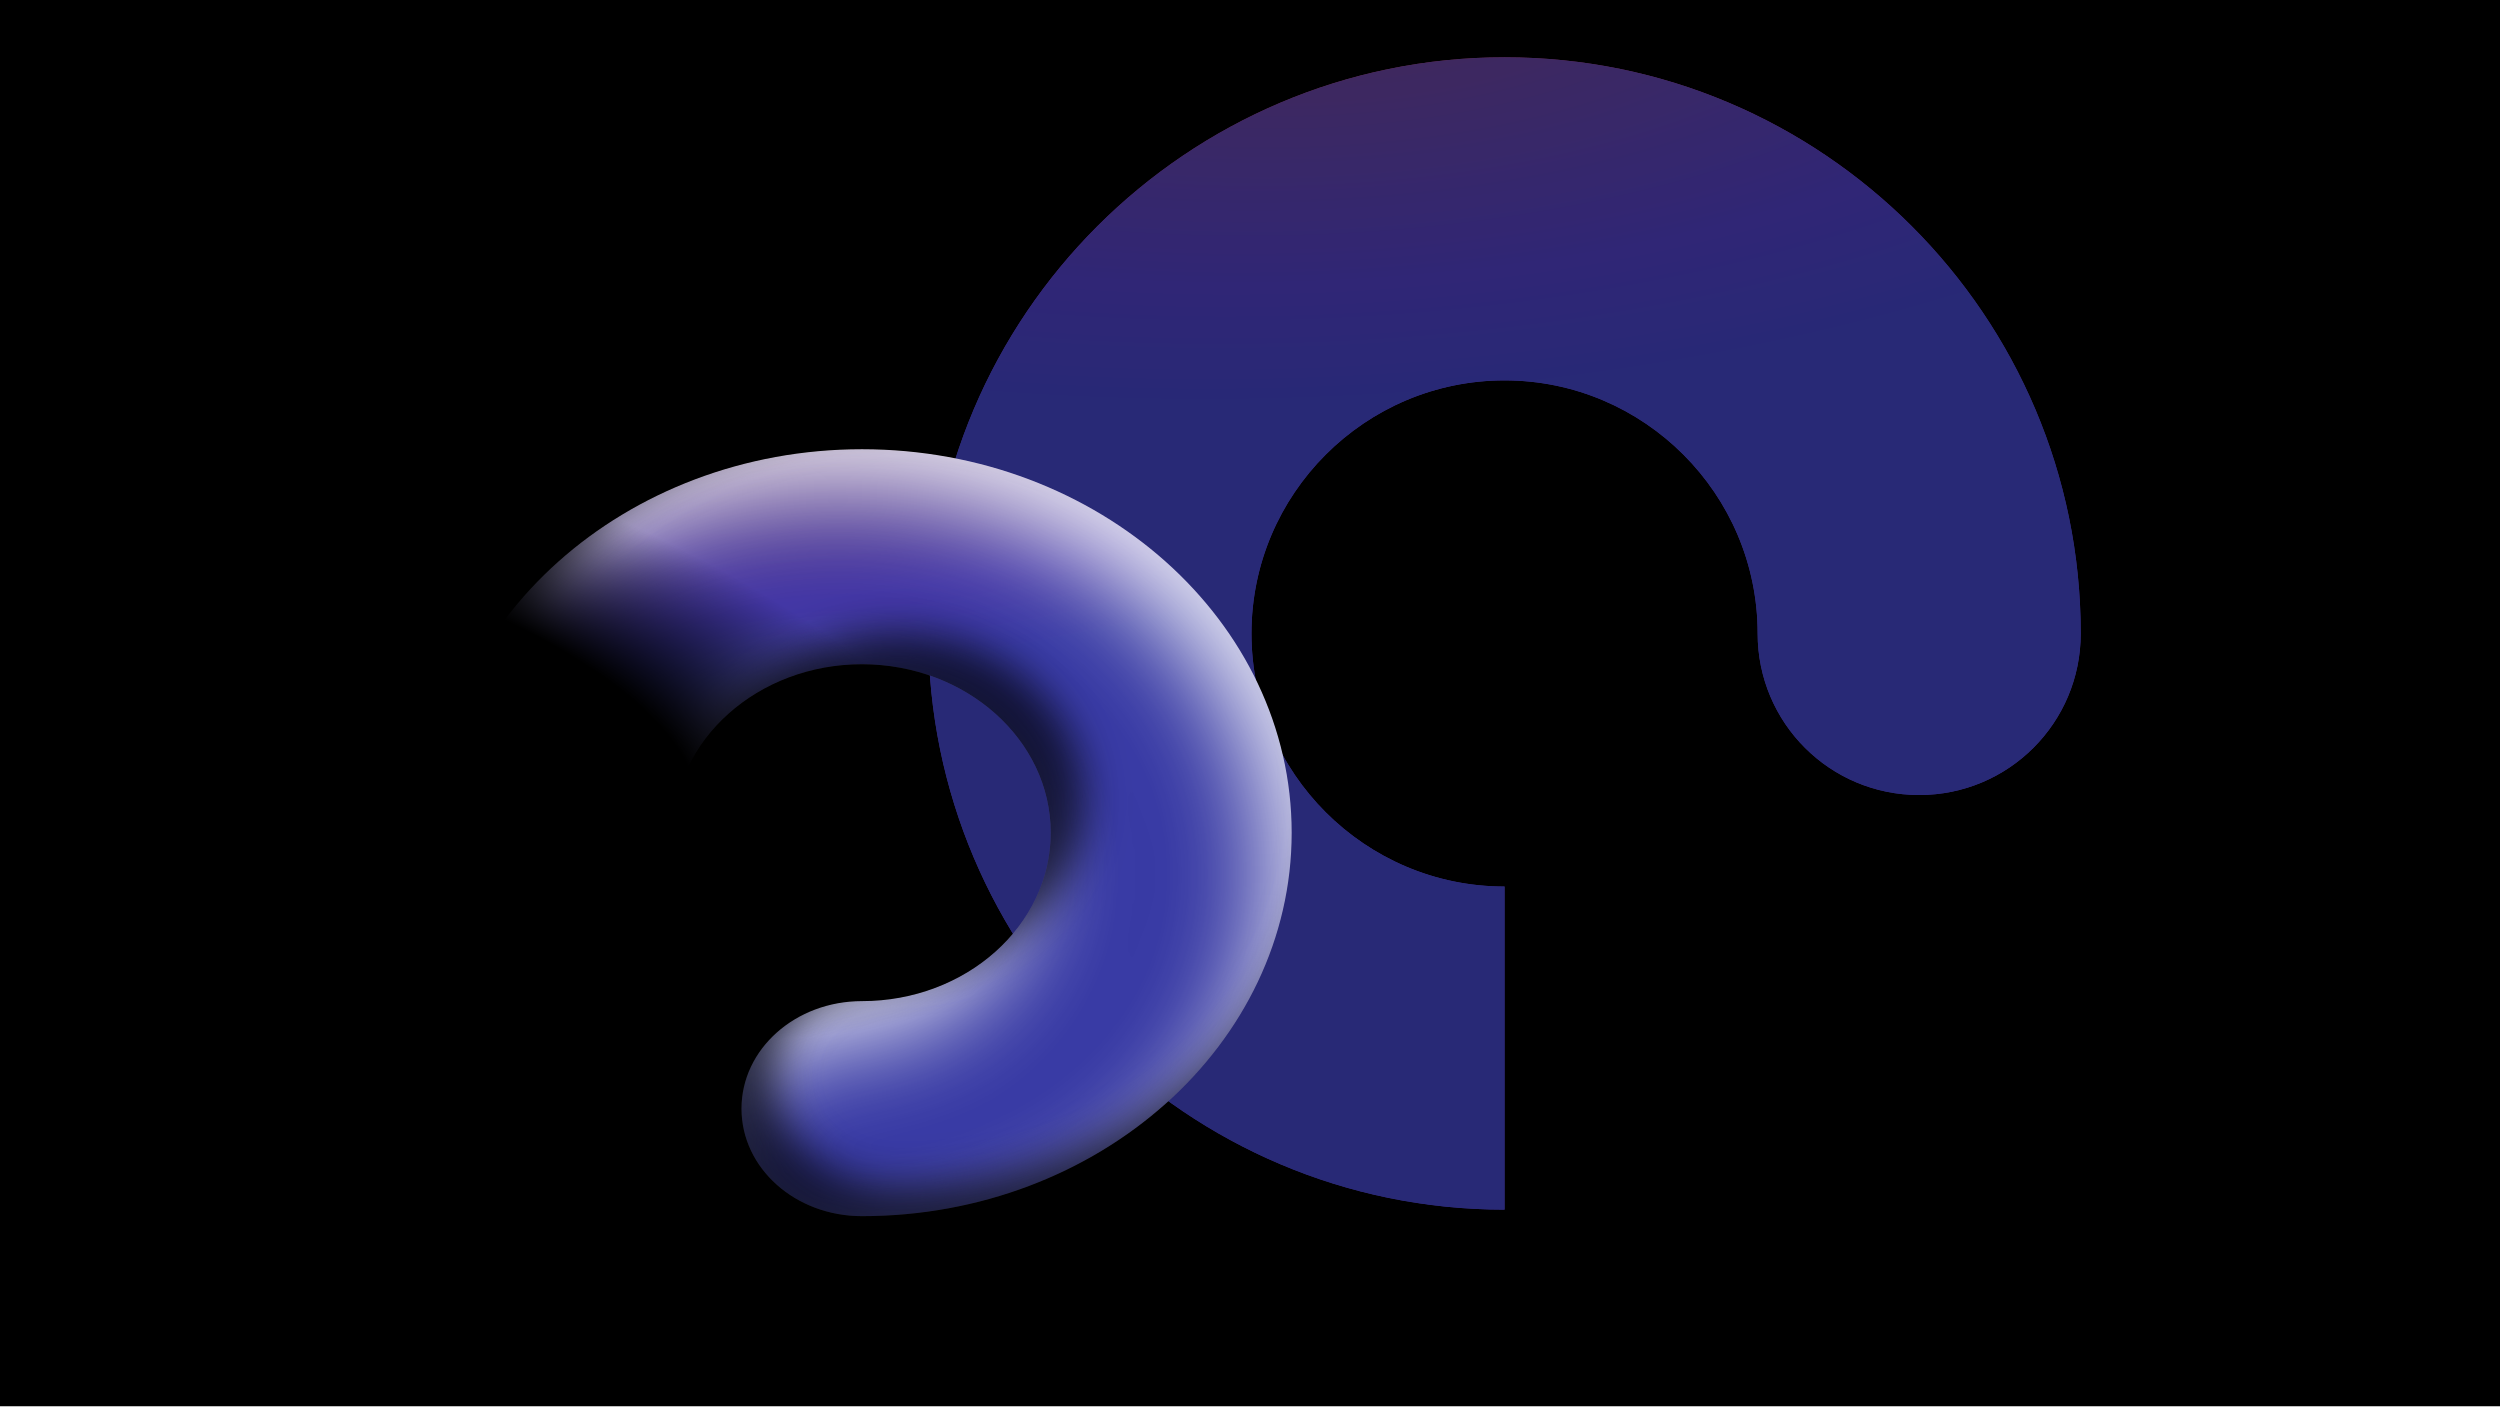
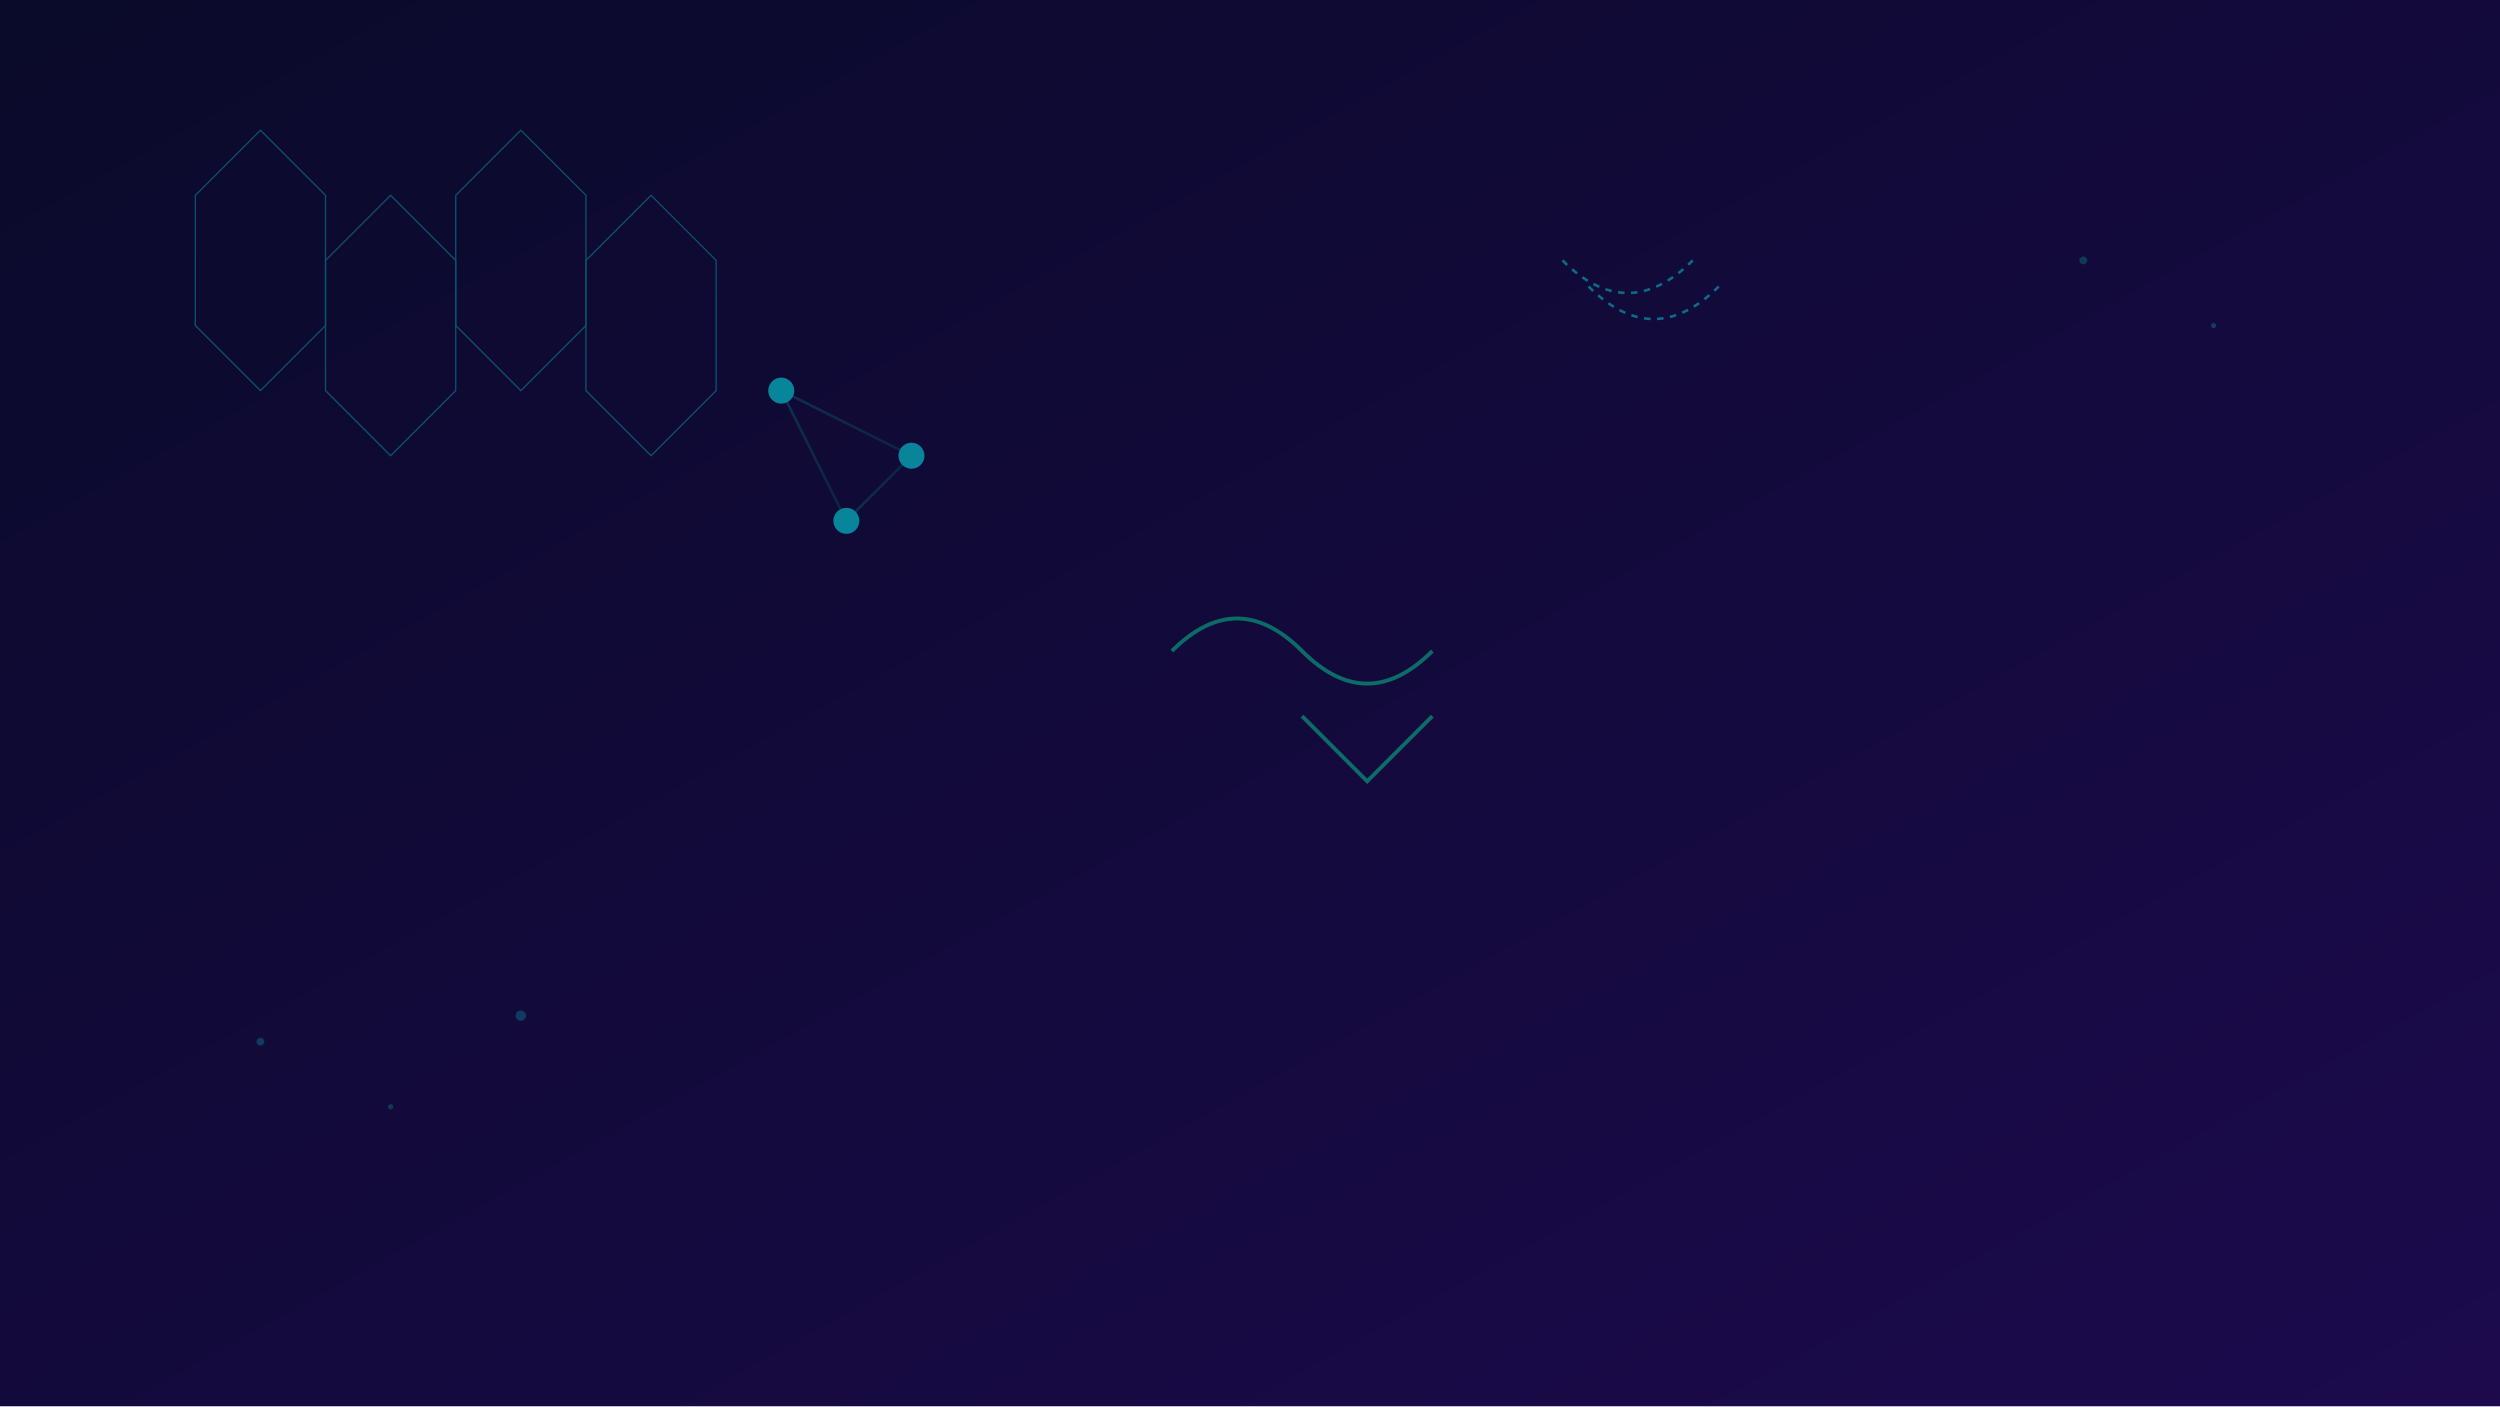
- <svg xmlns="http://www.w3.org/2000/svg" width="1920" height="1080" viewBox="0 0 1920 1080" fill="none">
-   <rect width="1920" height="1080" fill="black" />
-   <g opacity="0.72">
-     <path d="M1155.5 44C911.505 44 713 242.505 713 486.5C713 730.495 911.505 929 1155.5 929V680.869C1048.39 680.869 961.131 593.61 961.131 486.5C961.131 379.39 1048.39 292.131 1155.5 292.131C1262.61 292.131 1349.87 379.39 1349.87 486.5C1349.87 555.15 1405.29 610.565 1473.93 610.565C1542.58 610.565 1598 555.15 1598 486.5C1598 242.505 1399.5 44 1155.5 44Z" fill="url(#paint0_radial_8526_1205)" />
-     <path d="M1155.5 44C911.505 44 713 242.505 713 486.5C713 730.495 911.505 929 1155.5 929V680.869C1048.39 680.869 961.131 593.61 961.131 486.5C961.131 379.39 1048.39 292.131 1155.5 292.131C1262.61 292.131 1349.87 379.39 1349.87 486.5C1349.87 555.15 1405.29 610.565 1473.93 610.565C1542.58 610.565 1598 555.15 1598 486.5C1598 242.505 1399.5 44 1155.5 44Z" fill="#1F2E7E" fill-opacity="0.7" />
+ <svg xmlns="http://www.w3.org/2000/svg" viewBox="0 0 1920 1080" preserveAspectRatio="xMidYMid slice">
+   <defs>
+     <linearGradient id="bgGradient" x1="0%" y1="0%" x2="100%" y2="100%">
+       <stop offset="0%" style="stop-color:#0A0A2A;stop-opacity:1" />
+       <stop offset="100%" style="stop-color:#1C0A4D;stop-opacity:1" />
+     </linearGradient>
+     <linearGradient id="neonGradient" x1="0%" y1="0%" x2="100%" y2="0%">
+       <stop offset="0%" style="stop-color:#00FFFF;stop-opacity:0.3" />
+       <stop offset="100%" style="stop-color:#00FFAA;stop-opacity:0.2" />
+     </linearGradient>
+   </defs>
+   <rect width="100%" height="100%" fill="url(#bgGradient)" />
+   <g opacity="0.3">
+     <path d="M200 100 L250 150 L250 250 L200 300 L150 250 L150 150 Z" fill="none" stroke="#00FFFF" stroke-width="1" />
+     <path d="M300 150 L350 200 L350 300 L300 350 L250 300 L250 200 Z" fill="none" stroke="#00FFFF" stroke-width="1" />
+     <path d="M400 100 L450 150 L450 250 L400 300 L350 250 L350 150 Z" fill="none" stroke="#00FFFF" stroke-width="1" />
+     <path d="M500 150 L550 200 L550 300 L500 350 L450 300 L450 200 Z" fill="none" stroke="#00FFFF" stroke-width="1" />
  </g>
-   <mask id="mask0_8526_1205" style="mask-type:alpha" maskUnits="userSpaceOnUse" x="332" y="345" width="660" height="589">
-     <path d="M992 639.5C992 477.112 843.963 345 662 345C480.037 345 332 477.112 332 639.5H517.047C517.047 568.214 582.121 510.14 662 510.14C741.879 510.14 806.953 568.214 806.953 639.5C806.953 710.786 741.879 768.86 662 768.86C610.804 768.86 569.477 805.741 569.477 851.43C569.477 897.119 610.804 934 662 934C843.963 934 992 801.888 992 639.5Z" fill="url(#paint1_radial_8526_1205)" />
-   </mask>
-   <g mask="url(#mask0_8526_1205)">
-     <g filter="url(#filter0_ii_8526_1205)">
-       <path d="M992 639.5C992 477.112 843.963 345 662 345C480.037 345 332 477.112 332 639.5H517.047C517.047 568.214 582.121 510.14 662 510.14C741.879 510.14 806.953 568.214 806.953 639.5C806.953 710.786 741.879 768.86 662 768.86C610.804 768.86 569.477 805.741 569.477 851.43C569.477 897.119 610.804 934 662 934C843.963 934 992 801.888 992 639.5Z" fill="url(#paint2_radial_8526_1205)" />
-       <path d="M992 639.5C992 477.112 843.963 345 662 345C480.037 345 332 477.112 332 639.5H517.047C517.047 568.214 582.121 510.14 662 510.14C741.879 510.14 806.953 568.214 806.953 639.5C806.953 710.786 741.879 768.86 662 768.86C610.804 768.86 569.477 805.741 569.477 851.43C569.477 897.119 610.804 934 662 934C843.963 934 992 801.888 992 639.5Z" fill="#1F2E7E" fill-opacity="0.7" />
-     </g>
+   <g opacity="0.5">
+     <circle cx="600" cy="300" r="10" fill="#00FFFF" />
+     <circle cx="700" cy="350" r="10" fill="#00FFFF" />
+     <circle cx="650" cy="400" r="10" fill="#00FFFF" />
+     <line x1="600" y1="300" x2="700" y2="350" stroke="url(#neonGradient)" stroke-width="2" />
+     <line x1="700" y1="350" x2="650" y2="400" stroke="url(#neonGradient)" stroke-width="2" />
+     <line x1="600" y1="300" x2="650" y2="400" stroke="url(#neonGradient)" stroke-width="2" />
  </g>
-   <defs>
-     <filter id="filter0_ii_8526_1205" x="313.648" y="320.37" width="704.702" height="645.745" filterUnits="userSpaceOnUse" color-interpolation-filters="sRGB">
-       <feFlood flood-opacity="0" result="BackgroundImageFix" />
-       <feBlend mode="normal" in="SourceGraphic" in2="BackgroundImageFix" result="shape" />
-       <feColorMatrix in="SourceAlpha" type="matrix" values="0 0 0 0 0 0 0 0 0 0 0 0 0 0 0 0 0 0 127 0" result="hardAlpha" />
-       <feOffset dx="-18.352" dy="32.115" />
-       <feGaussianBlur stdDeviation="38.997" />
-       <feComposite in2="hardAlpha" operator="arithmetic" k2="-1" k3="1" />
-       <feColorMatrix type="matrix" values="0 0 0 0 1 0 0 0 0 1 0 0 0 0 1 0 0 0 0.87 0" />
-       <feBlend mode="lighten" in2="shape" result="effect1_innerShadow_8526_1205" />
-       <feColorMatrix in="SourceAlpha" type="matrix" values="0 0 0 0 0 0 0 0 0 0 0 0 0 0 0 0 0 0 127 0" result="hardAlpha" />
-       <feOffset dx="26.35" dy="-24.63" />
-       <feGaussianBlur stdDeviation="15.37" />
-       <feComposite in2="hardAlpha" operator="arithmetic" k2="-1" k3="1" />
-       <feColorMatrix type="matrix" values="0 0 0 0 0.169 0 0 0 0 0.18 0 0 0 0 0.239 0 0 0 0.9 0" />
-       <feBlend mode="multiply" in2="effect1_innerShadow_8526_1205" result="effect2_innerShadow_8526_1205" />
-     </filter>
-     <radialGradient id="paint0_radial_8526_1205" cx="0" cy="0" r="1" gradientUnits="userSpaceOnUse" gradientTransform="translate(1012.91 -28.2302) rotate(87.3472) scale(335.339 871.795)">
-       <stop stop-color="#FF5959" />
-       <stop offset="0.75" stop-color="#9645FF" />
-       <stop offset="1" stop-color="#7353FF" />
-     </radialGradient>
-     <radialGradient id="paint1_radial_8526_1205" cx="0" cy="0" r="1" gradientUnits="userSpaceOnUse" gradientTransform="translate(284.953 541.462) rotate(18.6255) scale(533.351 202.607)">
-       <stop offset="0.489" stop-opacity="0" />
-       <stop offset="1" />
-     </radialGradient>
-     <radialGradient id="paint2_radial_8526_1205" cx="0" cy="0" r="1" gradientUnits="userSpaceOnUse" gradientTransform="translate(555.66 296.928) rotate(87.028) scale(223.241 649.974)">
-       <stop stop-color="#FF5959" />
-       <stop offset="0.75" stop-color="#9645FF" />
-       <stop offset="1" stop-color="#7353FF" />
-     </radialGradient>
-   </defs>
+   <g opacity="0.4">
+     <path d="M900 500 Q950 450 1000 500 T1100 500" fill="none" stroke="#00FFAA" stroke-width="3" />
+     <path d="M1000 550 L1050 600 L1100 550" fill="none" stroke="#00FFAA" stroke-width="3" />
+     <path d="M1200 200 Q1250 250 1300 200" fill="none" stroke="#00FFFF" stroke-width="2" stroke-dasharray="5,5" />
+     <path d="M1220 220 Q1270 270 1320 220" fill="none" stroke="#00FFFF" stroke-width="2" stroke-dasharray="5,5" />
+   </g>
+   <g opacity="0.2">
+     <circle cx="200" cy="800" r="3" fill="#00FFFF" />
+     <circle cx="300" cy="850" r="2" fill="#00FFAA" />
+     <circle cx="400" cy="780" r="4" fill="#00FFFF" />
+     <circle cx="1600" cy="200" r="3" fill="#00FFAA" />
+     <circle cx="1700" cy="250" r="2" fill="#00FFFF" />
+   </g>
</svg>
